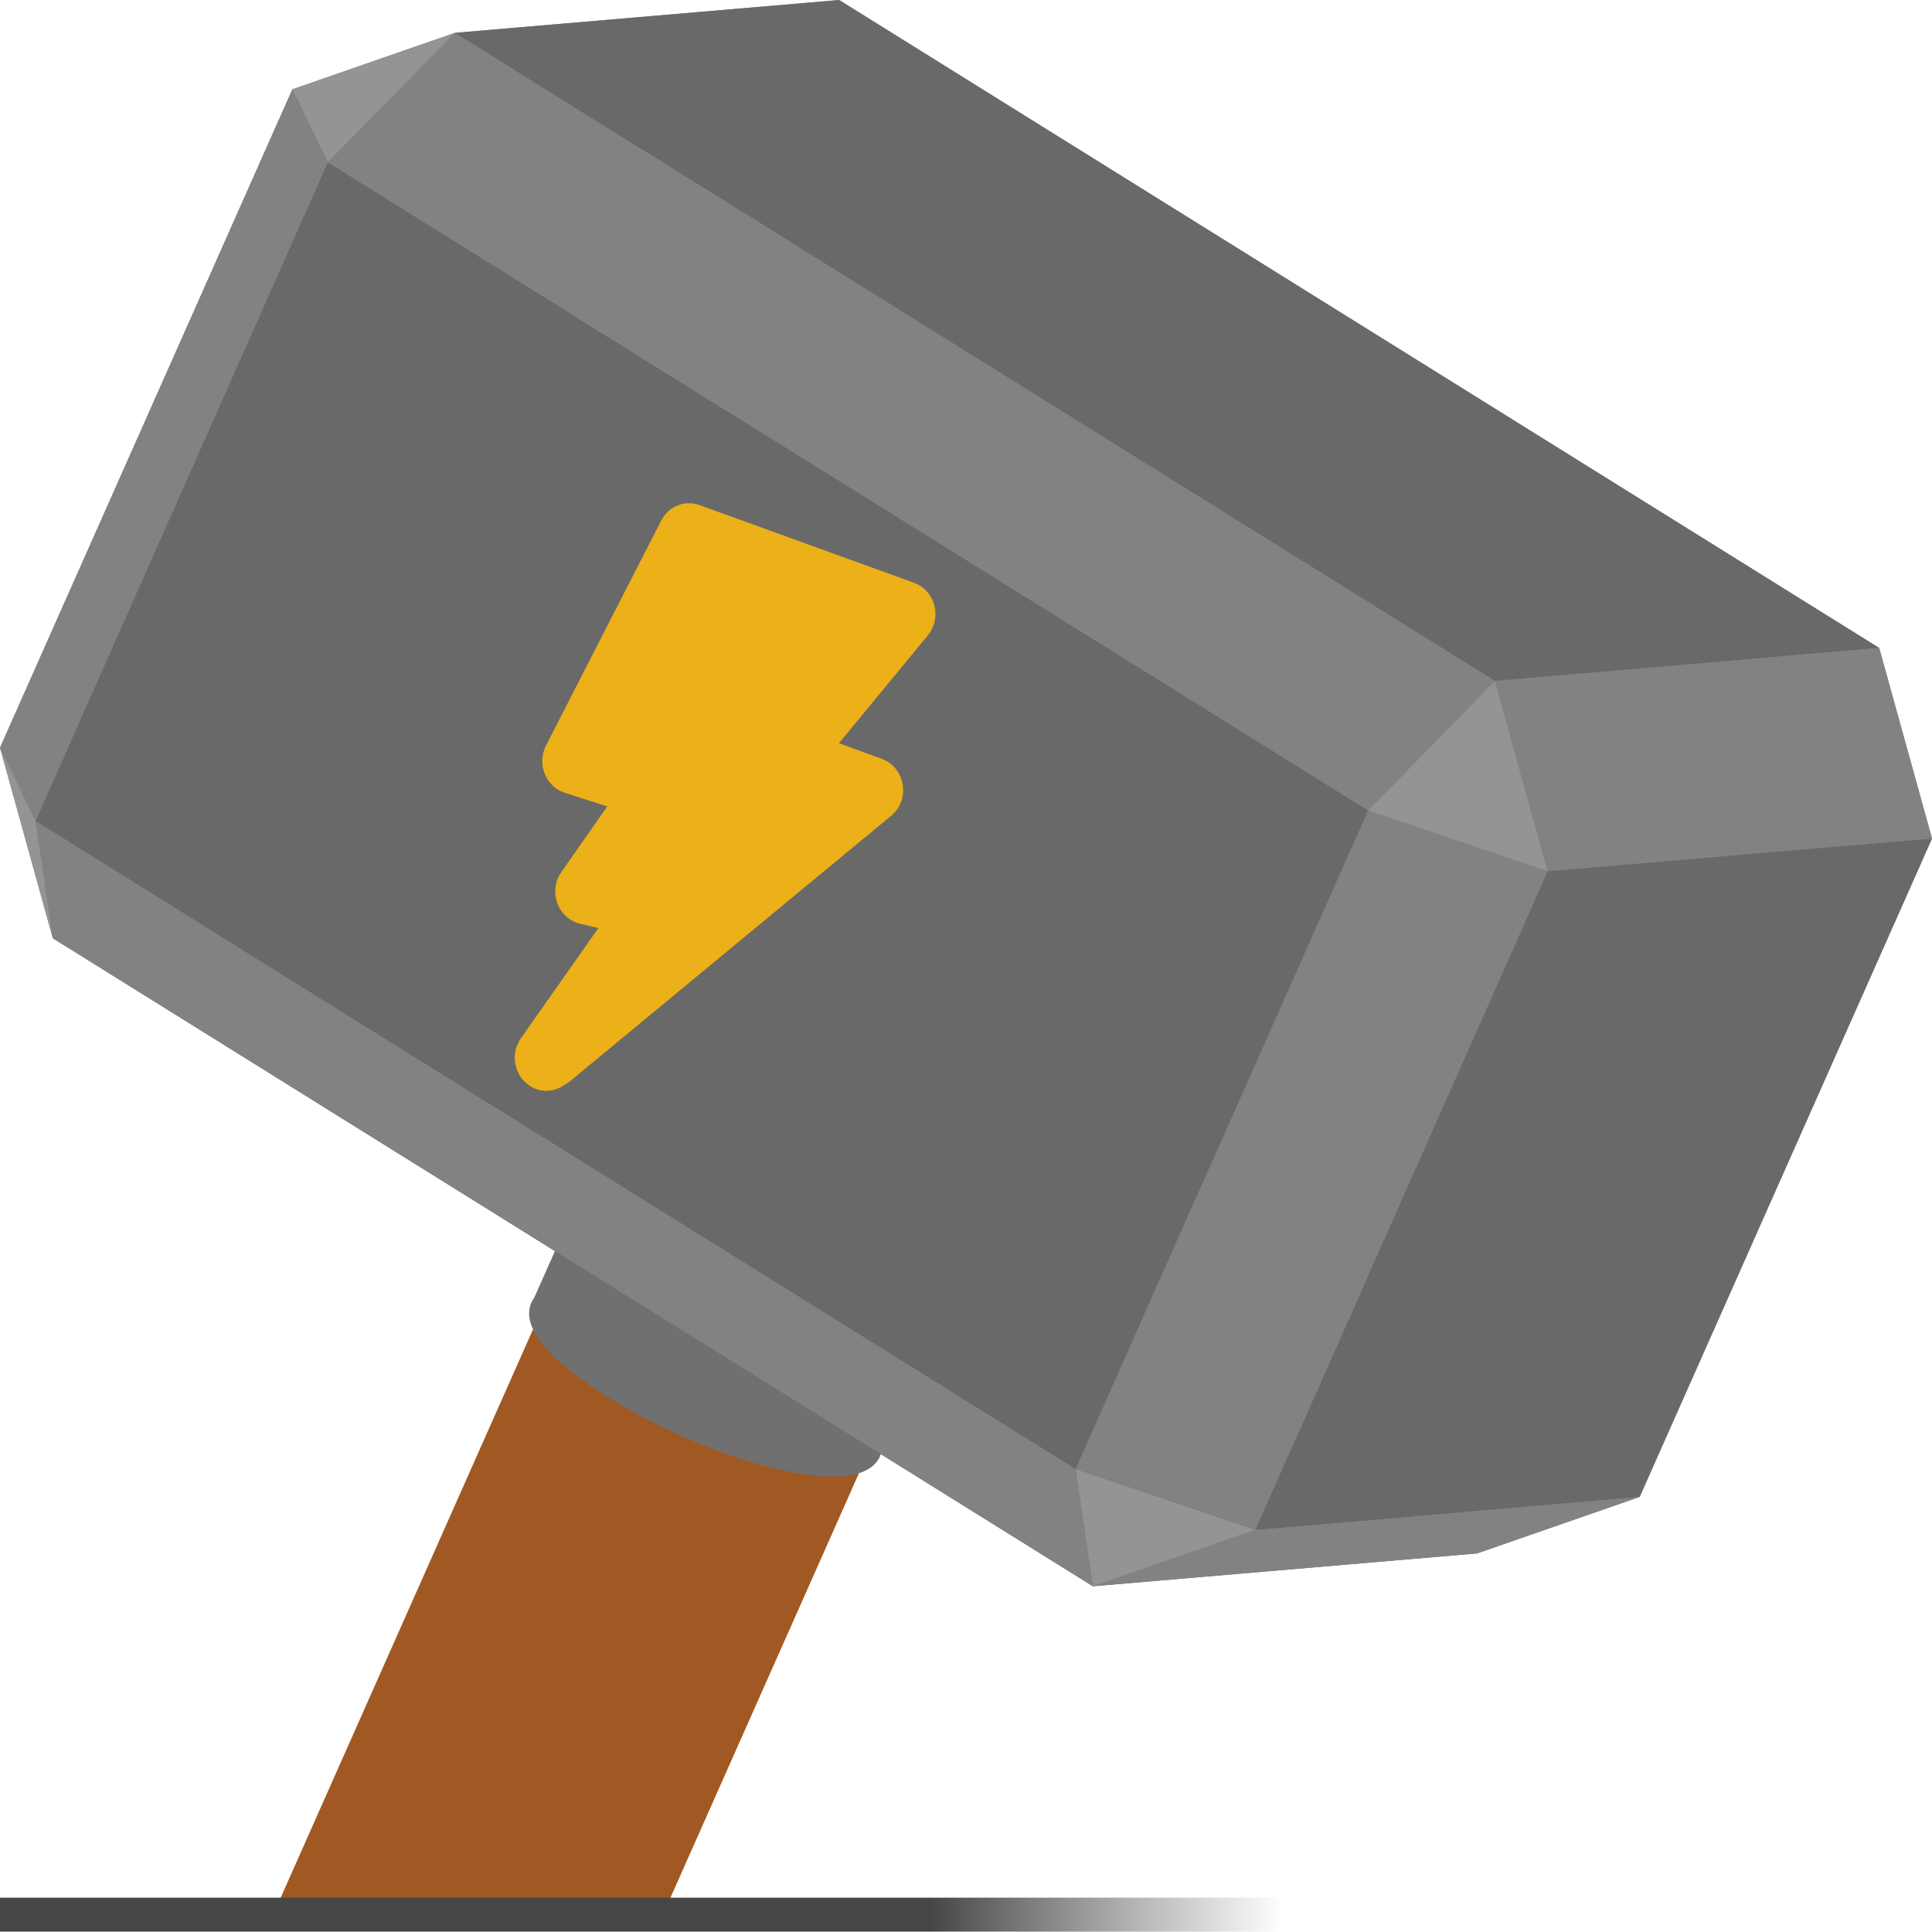
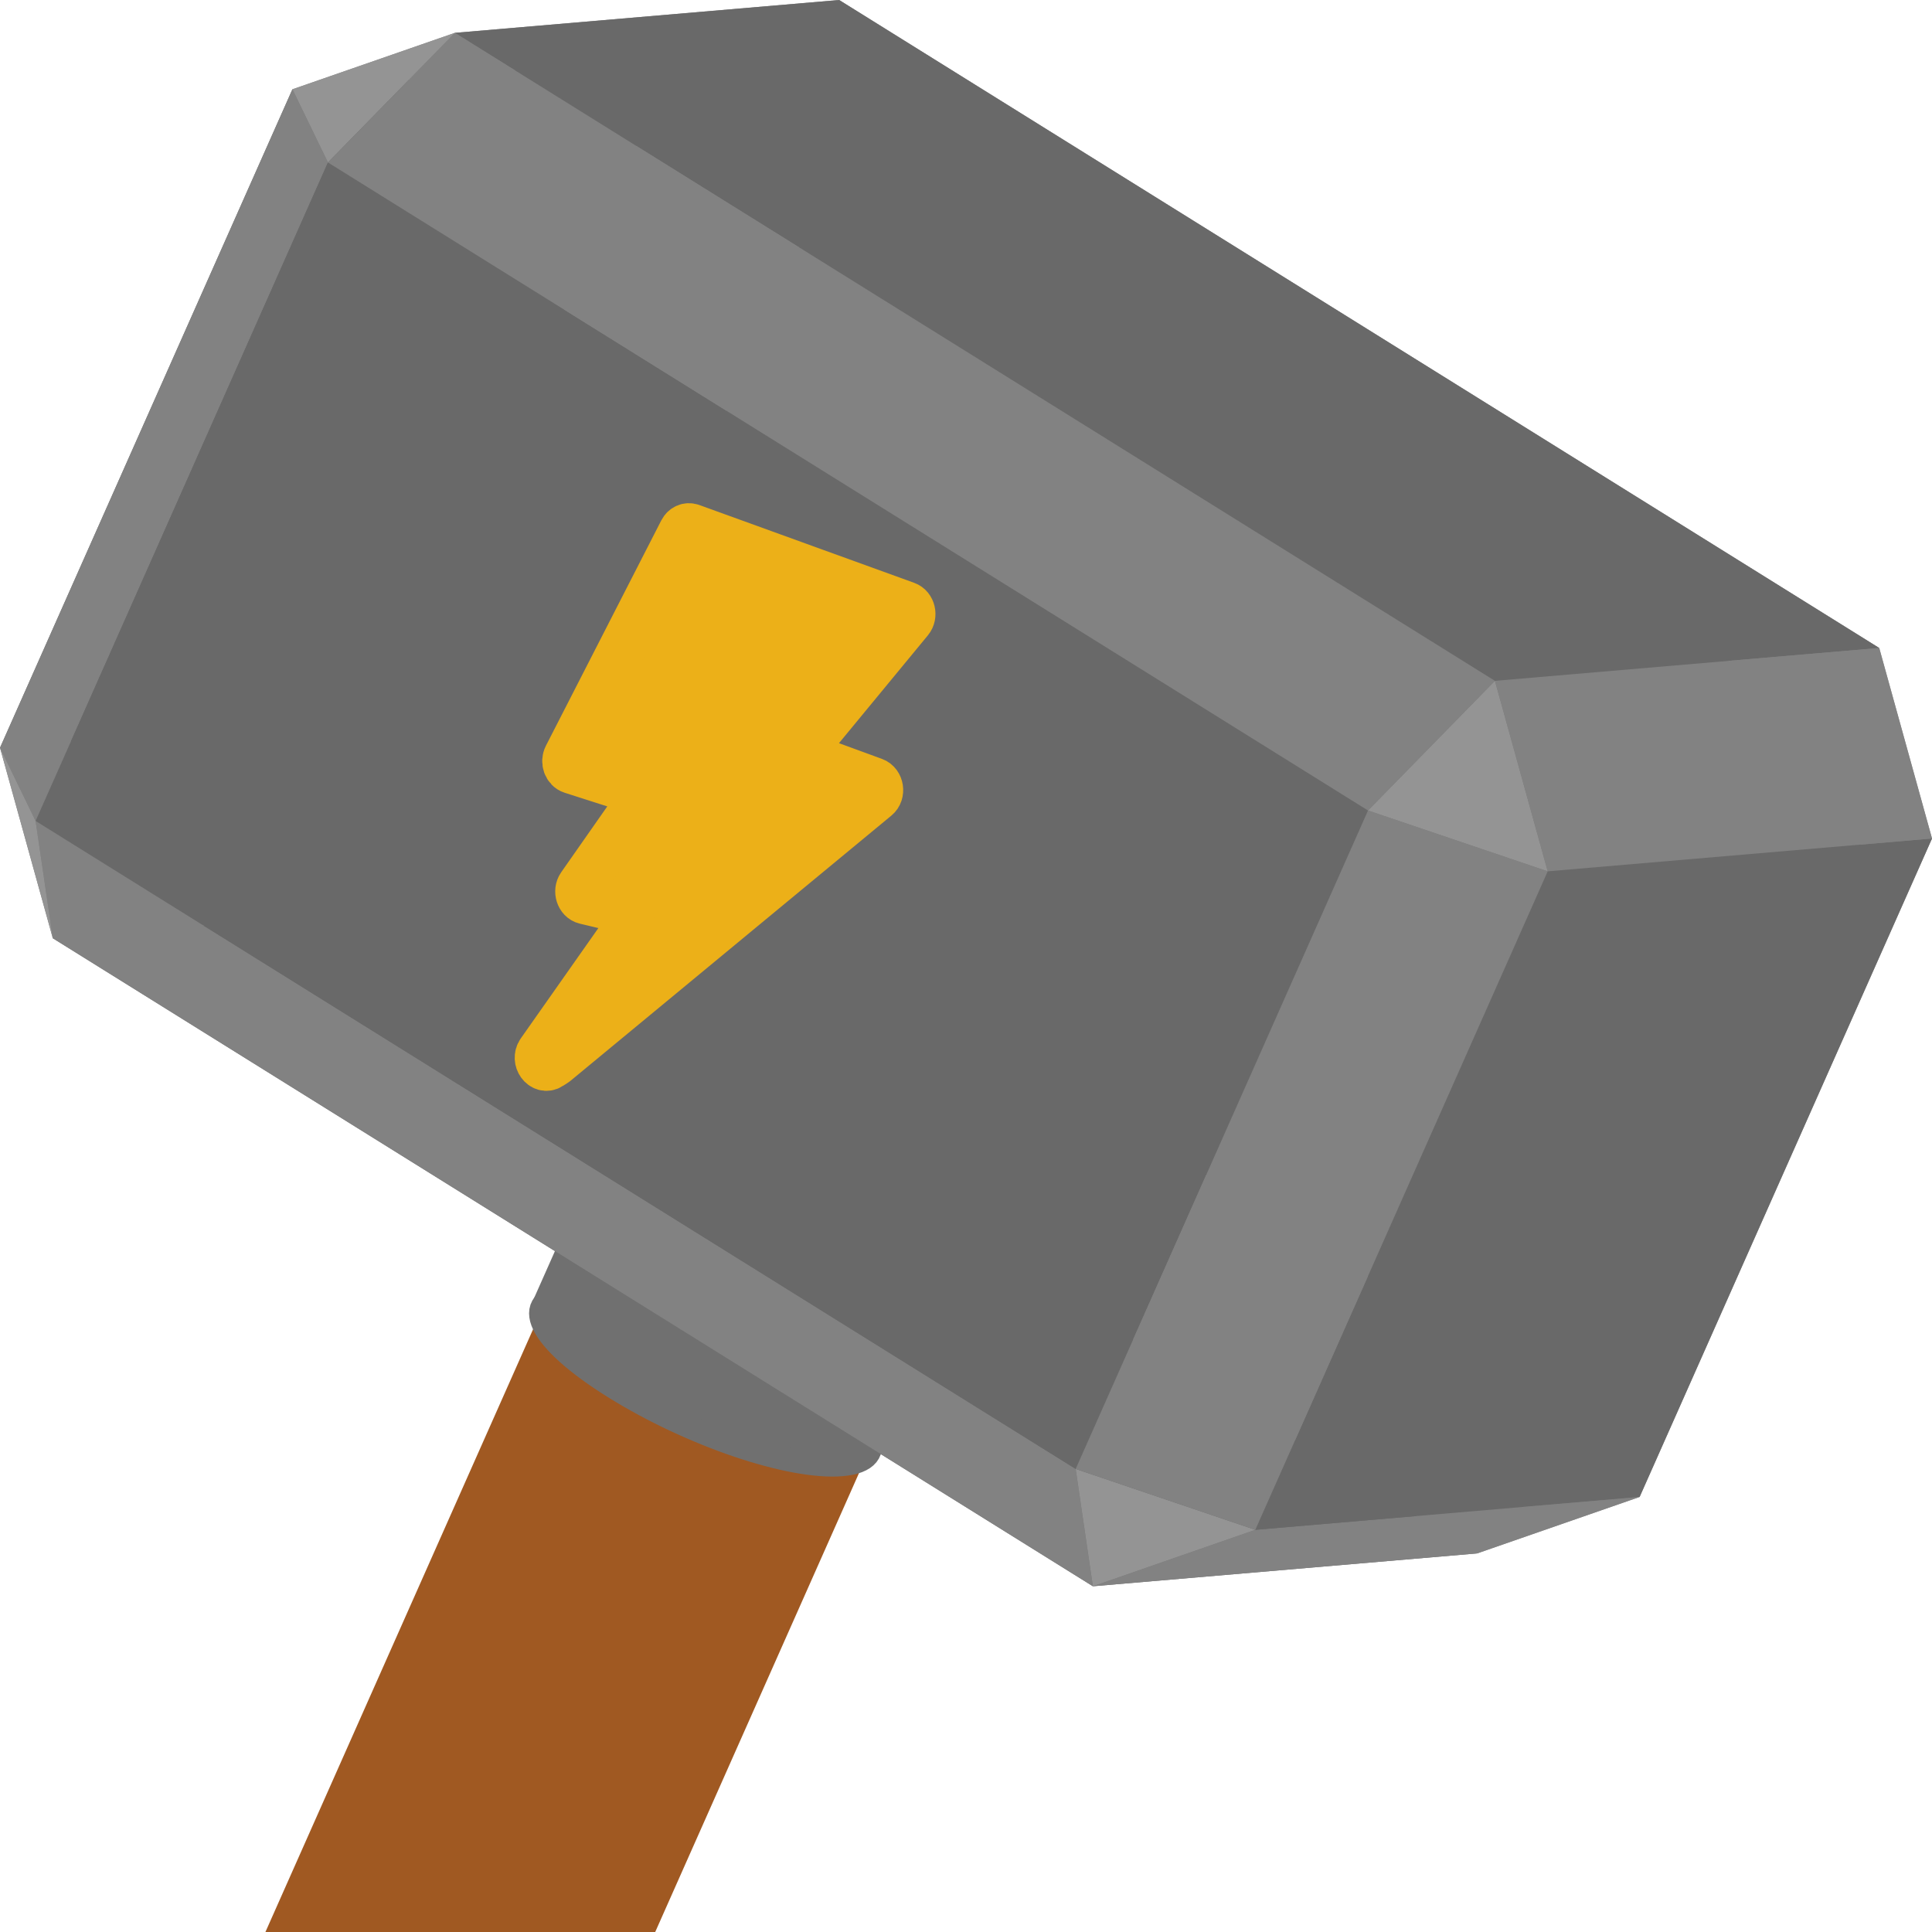
<svg xmlns="http://www.w3.org/2000/svg" class="hammer" width="41.217" height="41.217" version="1.1" viewBox="-50 -50 41.217 41.217">
-   <defs>
-     <linearGradient id="a" x1="-50" x2="-22.623" y1="-9.149" y2="-9.149" gradientUnits="userSpaceOnUse">
-       <stop stop-color="#363636" stop-opacity="0" offset="0" />
-       <stop stop-color="#464646" offset="0" />
-       <stop stop-color="#464646" offset=".725" />
-       <stop stop-color="#515151" stop-opacity="0" offset="1" />
-     </linearGradient>
-   </defs>
  <g transform="translate(-1.3476)">
    <path d="m-40.453-34.749 1.126 4.064 2.707-2.765z" fill="#949494" stroke-linecap="round" stroke-linejoin="round" />
    <path d="m-34.215-48.796-6.238 14.047 3.833 1.299 6.238-14.048z" fill="#828282" stroke-linecap="round" stroke-linejoin="round" />
    <g stroke="#696969">
      <path d="m-46.172 7.746-1.169 2.634" stroke-width="8.6" />
      <path d="m-49.289 10.547c-1.635-1.019-2.055-1.885-0.96-1.978 1.095-0.094 3.219 0.626 4.855 1.644 1.635 1.019 2.055 1.885 0.96 1.978-1.095 0.094-3.219-0.626-4.855-1.644" fill="#696969" stroke-linecap="round" stroke-linejoin="round" />
      <path d="m-48.119 7.913c1.635 1.019 3.759 1.738 4.855 1.645 1.095-0.094 0.675-0.959-0.961-1.978-1.635-1.019-3.759-1.739-4.854-1.645-1.096 0.093-0.675 0.959 0.96 1.978" fill="#696969" stroke-linecap="round" stroke-linejoin="round" />
    </g>
    <g stroke="#707070">
      <path d="m-45.49 6.21-0.389 0.878" stroke-width="8.1" />
      <path d="m-47.827 7.254c-1.635-1.019-2.055-1.884-0.96-1.978s3.219 0.626 4.855 1.645c1.635 1.019 2.055 1.884 0.96 1.978s-3.219-0.626-4.855-1.645" fill="#707070" stroke-linecap="round" stroke-linejoin="round" stroke-width=".5" />
      <path d="m-47.437 6.376c1.636 1.019 3.76 1.739 4.855 1.645s0.675-0.959-0.96-1.978c-1.636-1.019-3.76-1.738-4.855-1.645-1.095 0.094-0.675 0.959 0.96 1.978" fill="#707070" stroke-linecap="round" stroke-linejoin="round" stroke-width=".5" />
    </g>
    <g stroke-linecap="round" stroke-linejoin="round">
      <path d="m-34.215-48.796 3.465-1.204 0.368 2.502z" fill="#949494" />
      <path d="m-14.431-19.626-2.707 2.766-22.189-13.825 2.707-2.765z" fill="#828282" />
      <path d="m-48.652-34.048 8.199-0.701 1.126 4.064-8.199 0.701z" fill="#828282" />
      <path d="m-8.193-33.673-6.238 14.047-22.189-13.824 6.238-14.048z" fill="#696969" />
    </g>
    <path d="m-33.696-20.349-11.696 26.339" stroke="#a05922" stroke-width="7.6" />
    <g stroke-linecap="round" stroke-linejoin="round">
      <path d="m-47.339 6.157c-1.636-1.019-2.056-1.885-0.961-1.978 1.096-0.094 3.22 0.626 4.855 1.645 1.636 1.019 2.056 1.884 0.96 1.978-1.095 0.093-3.219-0.626-4.854-1.645" fill="#a05922" />
      <path d="m-35.644-20.183c1.636 1.019 3.76 1.739 4.855 1.645 1.095-0.093 0.675-0.959-0.96-1.978-1.636-1.019-3.76-1.738-4.855-1.645-1.095 0.094-0.675 0.959 0.96 1.978" fill="#a05922" />
      <path d="m-48.652-34.048 8.199-0.701 6.238-14.047-8.199 0.701z" fill="#696969" />
      <path d="m-30.75-50 0.368 2.502 22.189 13.825-0.368-2.503z" fill="#828282" />
      <path d="m-42.414-48.095 8.199-0.701 3.465-1.204-8.199 0.701z" fill="#828282" />
    </g>
    <g stroke="#707070">
      <path d="m-32.429-23.203-1.17 2.634" stroke-width="8.1" />
      <path d="m-35.546-20.402c-1.636-1.019-2.056-1.884-0.96-1.978 1.095-0.094 3.219 0.626 4.854 1.645 1.636 1.019 2.056 1.884 0.961 1.978-1.096 0.094-3.22-0.626-4.855-1.645" fill="#707070" stroke-linecap="round" stroke-linejoin="round" stroke-width=".5" />
      <path d="m-34.377-23.036c1.636 1.019 3.76 1.739 4.855 1.645 1.096-0.094 0.675-0.959-0.96-1.978-1.636-1.019-3.76-1.739-4.855-1.645s-0.675 0.959 0.96 1.978" fill="#707070" stroke-linecap="round" stroke-linejoin="round" stroke-width=".5" />
    </g>
    <g stroke-linecap="round" stroke-linejoin="round">
      <path d="m-13.673-18.064-3.465 1.204 2.707-2.766z" fill="#949494" />
      <path d="m-17.138-16.86-8.199 0.701-22.189-13.825 8.199-0.701z" fill="#696969" />
      <path d="m-48.652-34.048 1.126 4.064-0.367-2.502z" fill="#949494" />
      <path d="m-7.435-32.112-6.238 14.048-0.758-1.562 6.238-14.047z" fill="#828282" />
      <path d="m-42.414-48.095-6.238 14.047 0.759 1.562 6.237-14.048z" fill="#828282" />
      <path d="m-7.435-32.112-1.126-4.064 0.368 2.503z" fill="#949494" />
      <path d="m-8.561-36.176-8.199 0.701-22.189-13.824 8.199-0.701z" fill="#696969" />
      <path d="m-42.414-48.095 3.465-1.204-2.707 2.765z" fill="#949494" />
      <path d="m-13.673-18.064-8.199 0.701-3.465 1.204 8.199-0.701z" fill="#828282" />
      <path d="m-47.893-32.486 0.367 2.502 22.189 13.825-0.367-2.503z" fill="#828282" />
      <path d="m-13.673-18.064-8.199 0.701 6.238-14.048 8.199-0.701z" fill="#696969" />
      <path d="m-41.656-46.534-6.237 14.048 22.189 13.824 6.237-14.047z" fill="#696969" />
      <path d="m-29.32-37.096-4.583-1.66c-0.076-0.027-0.156 8e-3 -0.196 0.085 0 0-2.462 4.809-2.462 4.809-0.058 0.113-5e-3 0.262 0.107 0.298l1.296 0.415c0.122 0.039 0.171 0.21 0.093 0.322 0 0-1.205 1.722-1.205 1.722-0.081 0.116-0.024 0.294 0.104 0.324l0.828 0.197c0.128 0.03 0.185 0.208 0.104 0.324 0 0-1.899 2.701-1.899 2.701-0.119 0.169 0.056 0.411 0.22 0.305l0.11-0.071 6.849-5.661c0.115-0.094 0.083-0.304-0.054-0.354l-1.312-0.48c-0.123-0.045-0.166-0.224-0.078-0.33 0 0 2.156-2.615 2.156-2.615 0.088-0.107 0.046-0.287-0.078-0.331z" fill="#ecb018" stroke="#ecb018" />
      <path d="m-7.435-32.112-8.199 0.701-1.126-4.064 8.199-0.701z" fill="#828282" />
      <path d="m-16.76-35.475-2.707 2.766-22.189-13.825 2.707-2.765z" fill="#828282" />
      <path d="m-21.872-17.363-3.465 1.204-0.367-2.503z" fill="#949494" />
      <path d="m-15.634-31.411-6.238 14.048-3.832-1.299 6.237-14.047z" fill="#828282" />
      <path d="m-15.634-31.411-1.126-4.064-2.707 2.766z" fill="#949494" />
    </g>
  </g>
-   <path d="m-50-9.149h41.217z" fill-opacity="0" stroke="url(#a)" stroke-width=".733px" />
-   <rect x="-59.497" y="-8.791" width="39.156" height="24.2" rx="0" ry="0" fill="#fffefe" stroke-width="2.539" style="paint-order:normal" />
</svg>
